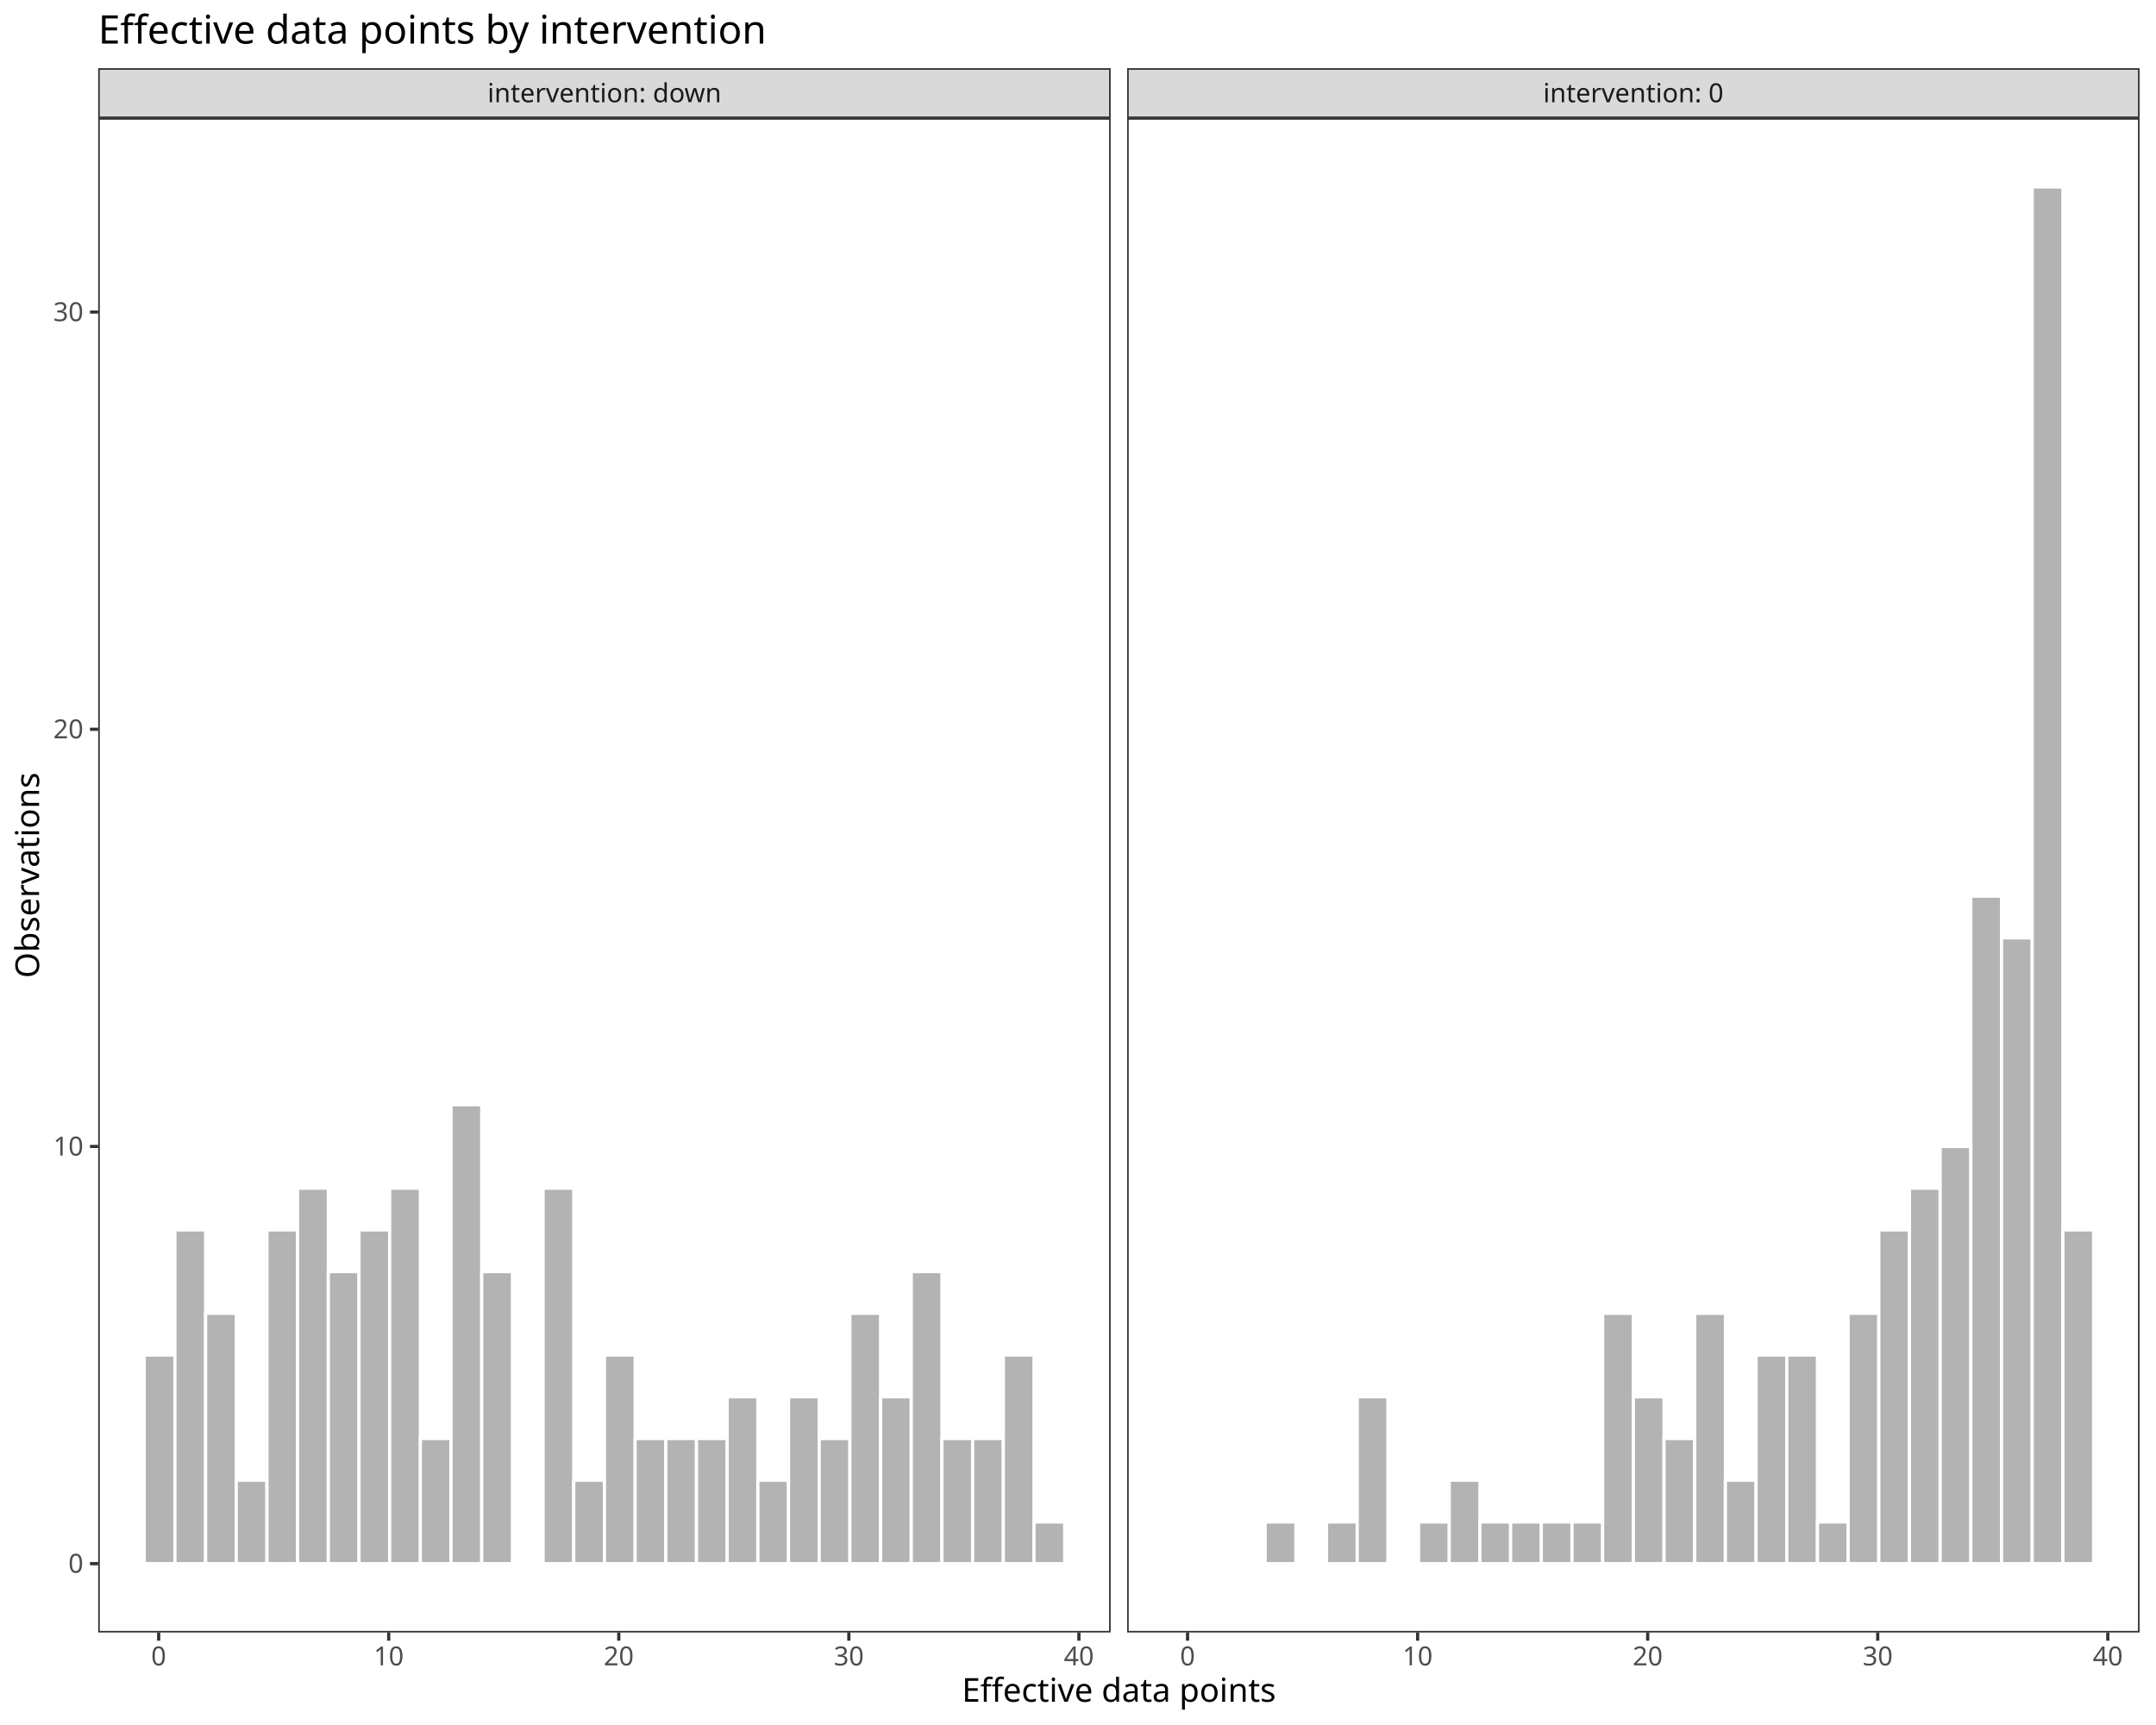
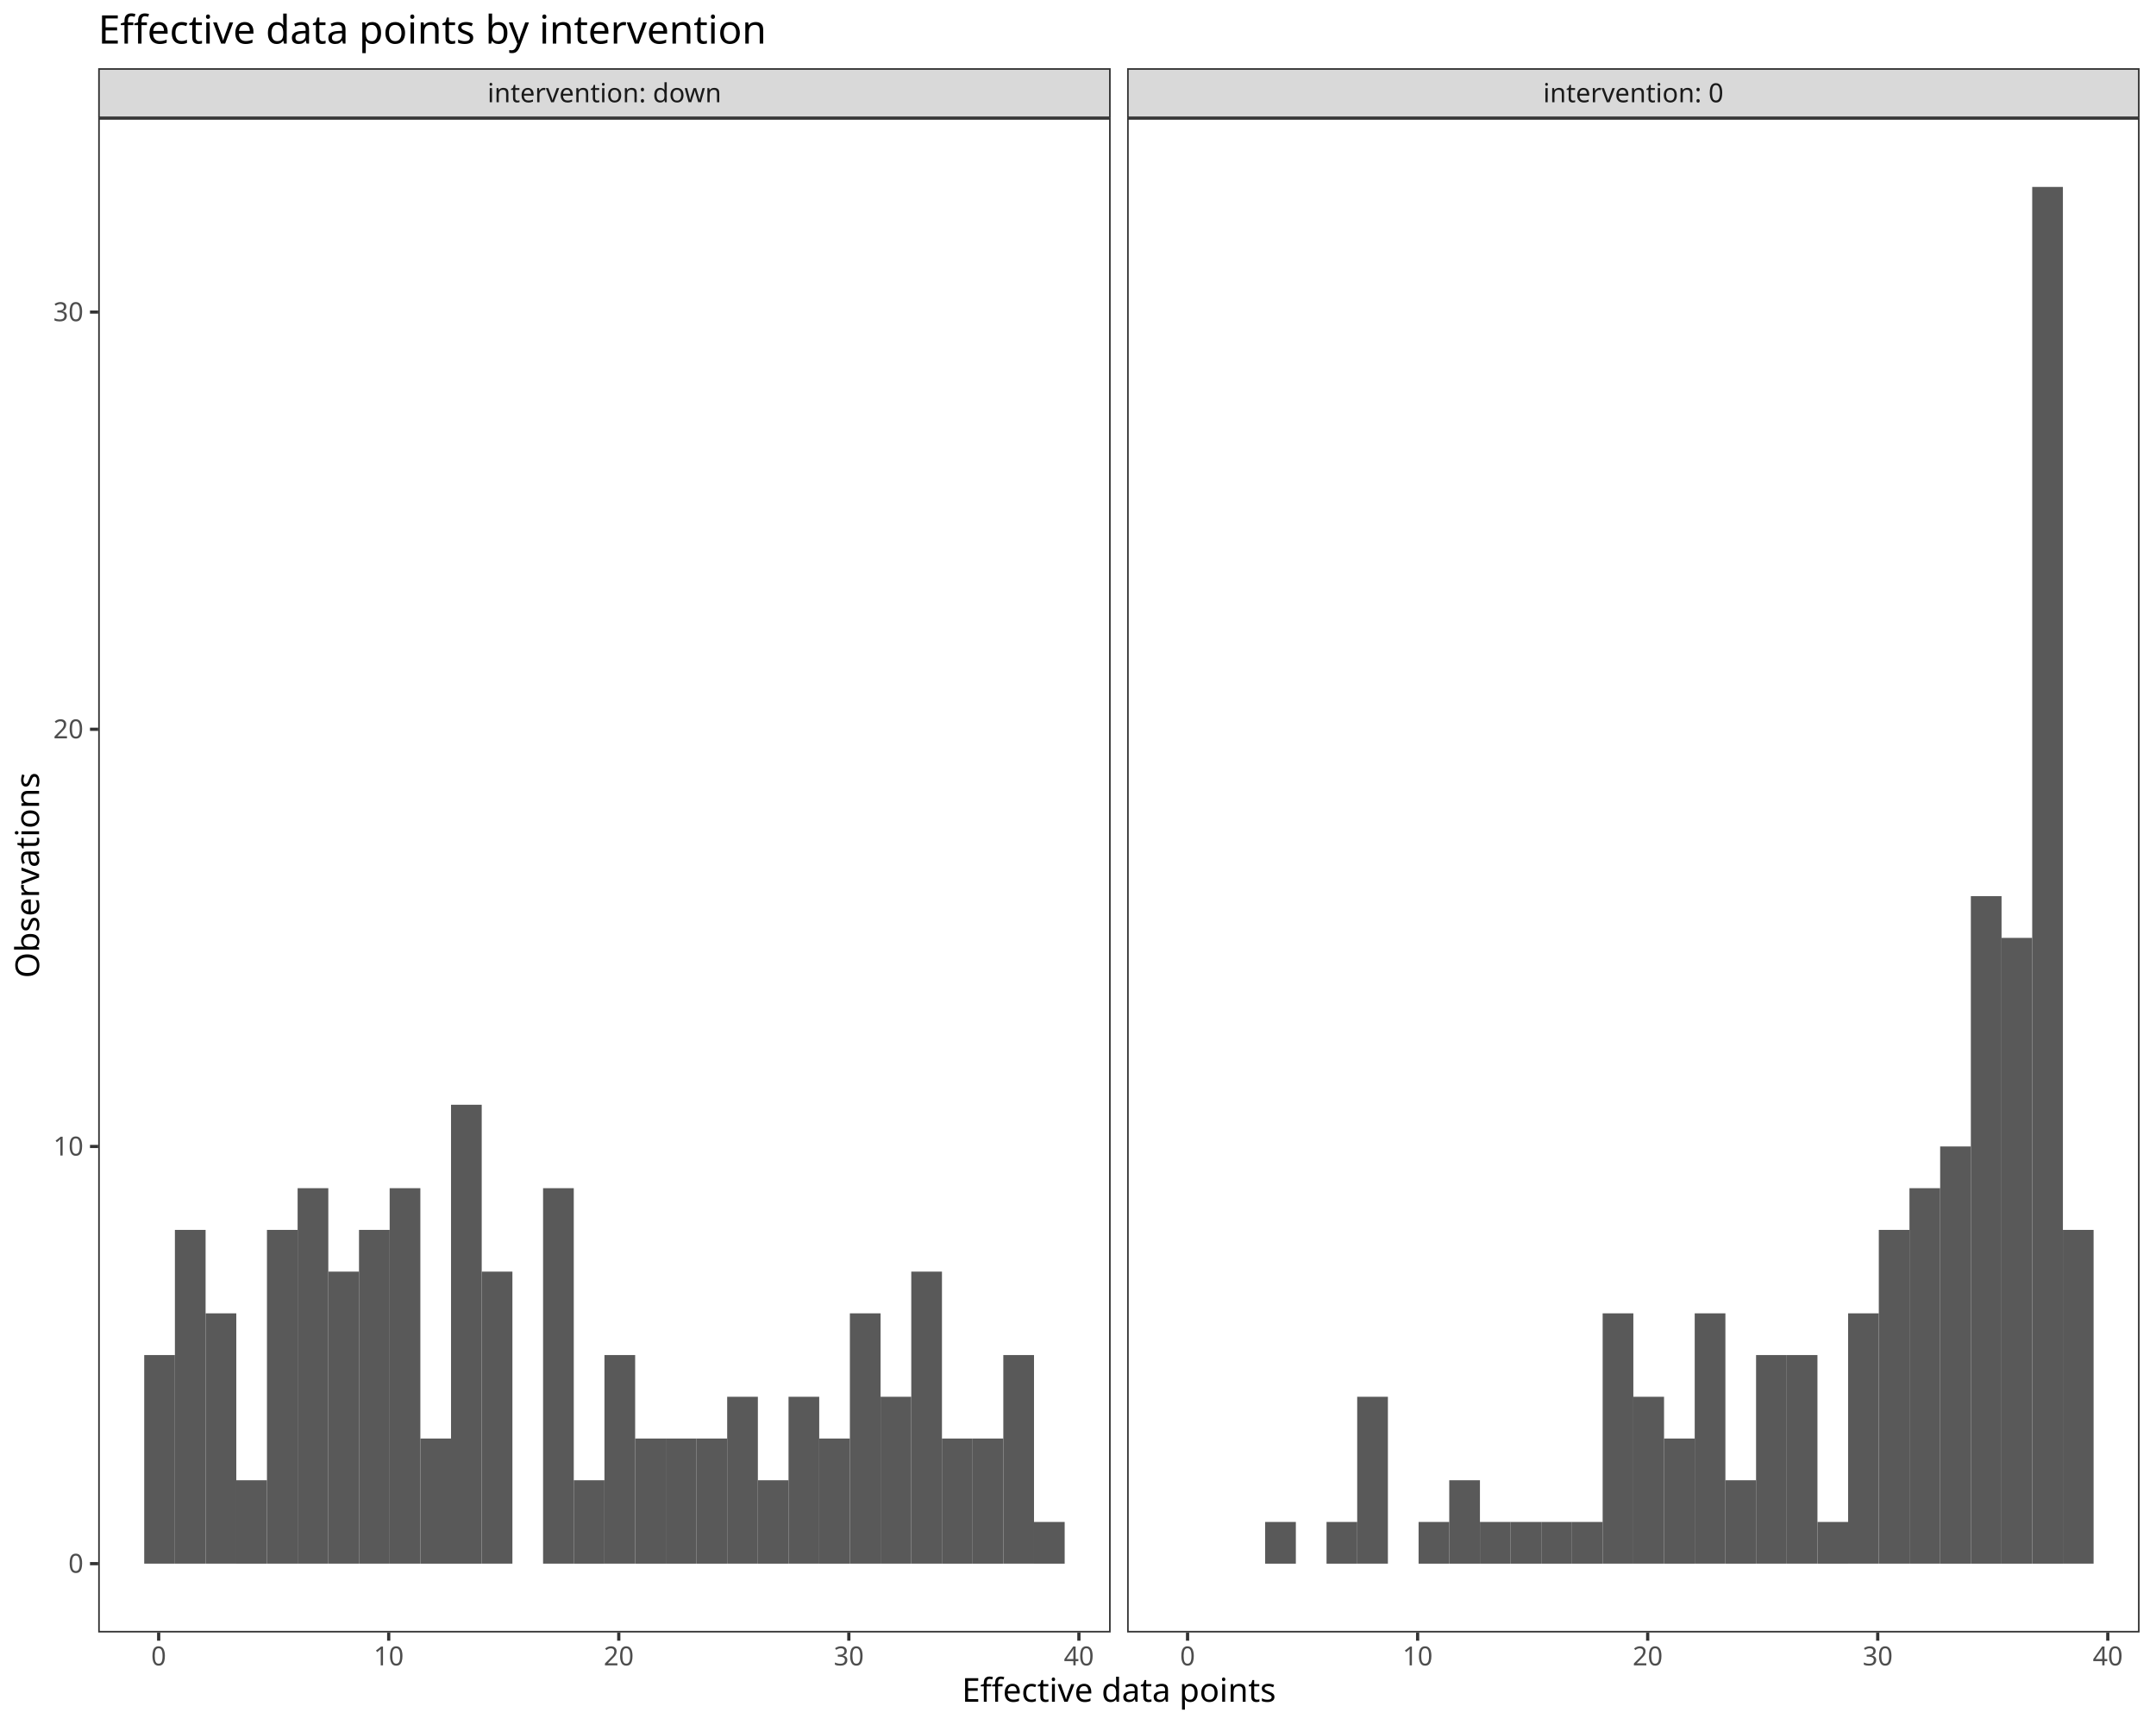
<svg xmlns="http://www.w3.org/2000/svg" class="svglite" data-engine-version="2.0" width="720.00pt" height="576.00pt" viewBox="0 0 720.00 576.00">
  <defs>
    <style type="text/css">
    .svglite line, .svglite polyline, .svglite polygon, .svglite path, .svglite rect, .svglite circle {
      fill: none;
      stroke: #000000;
      stroke-linecap: round;
      stroke-linejoin: round;
      stroke-miterlimit: 10.00;
    }
  </style>
  </defs>
  <rect width="100%" height="100%" style="stroke: none; fill: #FFFFFF;" />
  <defs>
    <clipPath id="cpMC4wMHw3MjAuMDB8MC4wMHw1NzYuMDA=">
      <rect x="0.00" y="0.00" width="720.00" height="576.00" />
    </clipPath>
  </defs>
  <g clip-path="url(#cpMC4wMHw3MjAuMDB8MC4wMHw1NzYuMDA=)">
    <rect x="0.00" y="0.00" width="720.00" height="576.00" style="stroke-width: 1.07; stroke: #FFFFFF; fill: #FFFFFF;" />
  </g>
  <defs>
    <clipPath id="cpMzIuNzl8MzcwLjkyfDM5LjQzfDU0NS4xMQ==">
      <rect x="32.79" y="39.43" width="338.12" height="505.68" />
    </clipPath>
  </defs>
  <g clip-path="url(#cpMzIuNzl8MzcwLjkyfDM5LjQzfDU0NS4xMQ==)">
    <rect x="32.79" y="39.43" width="338.12" height="505.68" style="stroke-width: 1.07; stroke: none; fill: #FFFFFF;" />
-     <rect x="48.16" y="452.47" width="10.25" height="69.65" style="stroke-width: 1.07; stroke: #FFFFFF; stroke-linecap: butt; stroke-linejoin: miter; fill: #B3B3B3;" />
-     <rect x="58.41" y="410.68" width="10.25" height="111.44" style="stroke-width: 1.07; stroke: #FFFFFF; stroke-linecap: butt; stroke-linejoin: miter; fill: #B3B3B3;" />
-     <rect x="68.66" y="438.54" width="10.25" height="83.58" style="stroke-width: 1.07; stroke: #FFFFFF; stroke-linecap: butt; stroke-linejoin: miter; fill: #B3B3B3;" />
-     <rect x="78.90" y="494.27" width="10.25" height="27.86" style="stroke-width: 1.07; stroke: #FFFFFF; stroke-linecap: butt; stroke-linejoin: miter; fill: #B3B3B3;" />
-     <rect x="89.15" y="410.68" width="10.25" height="111.44" style="stroke-width: 1.07; stroke: #FFFFFF; stroke-linecap: butt; stroke-linejoin: miter; fill: #B3B3B3;" />
-     <rect x="99.39" y="396.75" width="10.25" height="125.37" style="stroke-width: 1.07; stroke: #FFFFFF; stroke-linecap: butt; stroke-linejoin: miter; fill: #B3B3B3;" />
-     <rect x="109.64" y="424.61" width="10.25" height="97.51" style="stroke-width: 1.07; stroke: #FFFFFF; stroke-linecap: butt; stroke-linejoin: miter; fill: #B3B3B3;" />
-     <rect x="119.89" y="410.68" width="10.25" height="111.44" style="stroke-width: 1.07; stroke: #FFFFFF; stroke-linecap: butt; stroke-linejoin: miter; fill: #B3B3B3;" />
-     <rect x="130.13" y="396.75" width="10.25" height="125.37" style="stroke-width: 1.07; stroke: #FFFFFF; stroke-linecap: butt; stroke-linejoin: miter; fill: #B3B3B3;" />
-     <rect x="140.38" y="480.34" width="10.25" height="41.79" style="stroke-width: 1.07; stroke: #FFFFFF; stroke-linecap: butt; stroke-linejoin: miter; fill: #B3B3B3;" />
-     <rect x="150.62" y="368.89" width="10.25" height="153.24" style="stroke-width: 1.07; stroke: #FFFFFF; stroke-linecap: butt; stroke-linejoin: miter; fill: #B3B3B3;" />
-     <rect x="160.87" y="424.61" width="10.25" height="97.51" style="stroke-width: 1.07; stroke: #FFFFFF; stroke-linecap: butt; stroke-linejoin: miter; fill: #B3B3B3;" />
-     <rect x="171.12" y="522.13" width="10.25" height="0.00" style="stroke-width: 1.07; stroke: #FFFFFF; stroke-linecap: butt; stroke-linejoin: miter; fill: #B3B3B3;" />
-     <rect x="181.36" y="396.75" width="10.25" height="125.37" style="stroke-width: 1.07; stroke: #FFFFFF; stroke-linecap: butt; stroke-linejoin: miter; fill: #B3B3B3;" />
-     <rect x="191.61" y="494.27" width="10.25" height="27.86" style="stroke-width: 1.07; stroke: #FFFFFF; stroke-linecap: butt; stroke-linejoin: miter; fill: #B3B3B3;" />
-     <rect x="201.86" y="452.47" width="10.25" height="69.65" style="stroke-width: 1.07; stroke: #FFFFFF; stroke-linecap: butt; stroke-linejoin: miter; fill: #B3B3B3;" />
-     <rect x="212.10" y="480.34" width="10.25" height="41.79" style="stroke-width: 1.07; stroke: #FFFFFF; stroke-linecap: butt; stroke-linejoin: miter; fill: #B3B3B3;" />
-     <rect x="222.35" y="480.34" width="10.25" height="41.79" style="stroke-width: 1.07; stroke: #FFFFFF; stroke-linecap: butt; stroke-linejoin: miter; fill: #B3B3B3;" />
-     <rect x="232.59" y="480.34" width="10.25" height="41.79" style="stroke-width: 1.07; stroke: #FFFFFF; stroke-linecap: butt; stroke-linejoin: miter; fill: #B3B3B3;" />
-     <rect x="242.84" y="466.40" width="10.25" height="55.72" style="stroke-width: 1.07; stroke: #FFFFFF; stroke-linecap: butt; stroke-linejoin: miter; fill: #B3B3B3;" />
-     <rect x="253.09" y="494.27" width="10.25" height="27.86" style="stroke-width: 1.07; stroke: #FFFFFF; stroke-linecap: butt; stroke-linejoin: miter; fill: #B3B3B3;" />
-     <rect x="263.33" y="466.40" width="10.25" height="55.72" style="stroke-width: 1.07; stroke: #FFFFFF; stroke-linecap: butt; stroke-linejoin: miter; fill: #B3B3B3;" />
-     <rect x="273.58" y="480.34" width="10.25" height="41.79" style="stroke-width: 1.07; stroke: #FFFFFF; stroke-linecap: butt; stroke-linejoin: miter; fill: #B3B3B3;" />
-     <rect x="283.82" y="438.54" width="10.25" height="83.58" style="stroke-width: 1.07; stroke: #FFFFFF; stroke-linecap: butt; stroke-linejoin: miter; fill: #B3B3B3;" />
-     <rect x="294.07" y="466.40" width="10.25" height="55.72" style="stroke-width: 1.07; stroke: #FFFFFF; stroke-linecap: butt; stroke-linejoin: miter; fill: #B3B3B3;" />
-     <rect x="304.32" y="424.61" width="10.25" height="97.51" style="stroke-width: 1.07; stroke: #FFFFFF; stroke-linecap: butt; stroke-linejoin: miter; fill: #B3B3B3;" />
-     <rect x="314.56" y="480.34" width="10.25" height="41.79" style="stroke-width: 1.07; stroke: #FFFFFF; stroke-linecap: butt; stroke-linejoin: miter; fill: #B3B3B3;" />
-     <rect x="324.81" y="480.34" width="10.25" height="41.79" style="stroke-width: 1.07; stroke: #FFFFFF; stroke-linecap: butt; stroke-linejoin: miter; fill: #B3B3B3;" />
-     <rect x="335.06" y="452.47" width="10.25" height="69.65" style="stroke-width: 1.07; stroke: #FFFFFF; stroke-linecap: butt; stroke-linejoin: miter; fill: #B3B3B3;" />
-     <rect x="345.30" y="508.20" width="10.25" height="13.93" style="stroke-width: 1.07; stroke: #FFFFFF; stroke-linecap: butt; stroke-linejoin: miter; fill: #B3B3B3;" />
+     <rect x="48.16" y="452.47" width="10.25" height="69.65" style="stroke-width: 1.07; stroke: none; stroke-linecap: butt; stroke-linejoin: miter; fill: #595959;" />
+     <rect x="58.41" y="410.68" width="10.25" height="111.44" style="stroke-width: 1.07; stroke: none; stroke-linecap: butt; stroke-linejoin: miter; fill: #595959;" />
+     <rect x="68.66" y="438.54" width="10.25" height="83.58" style="stroke-width: 1.07; stroke: none; stroke-linecap: butt; stroke-linejoin: miter; fill: #595959;" />
+     <rect x="78.90" y="494.27" width="10.25" height="27.86" style="stroke-width: 1.07; stroke: none; stroke-linecap: butt; stroke-linejoin: miter; fill: #595959;" />
+     <rect x="89.15" y="410.68" width="10.25" height="111.44" style="stroke-width: 1.07; stroke: none; stroke-linecap: butt; stroke-linejoin: miter; fill: #595959;" />
+     <rect x="99.39" y="396.75" width="10.25" height="125.37" style="stroke-width: 1.07; stroke: none; stroke-linecap: butt; stroke-linejoin: miter; fill: #595959;" />
+     <rect x="109.64" y="424.61" width="10.25" height="97.51" style="stroke-width: 1.07; stroke: none; stroke-linecap: butt; stroke-linejoin: miter; fill: #595959;" />
+     <rect x="119.89" y="410.68" width="10.25" height="111.44" style="stroke-width: 1.07; stroke: none; stroke-linecap: butt; stroke-linejoin: miter; fill: #595959;" />
+     <rect x="130.13" y="396.75" width="10.25" height="125.37" style="stroke-width: 1.07; stroke: none; stroke-linecap: butt; stroke-linejoin: miter; fill: #595959;" />
+     <rect x="140.38" y="480.34" width="10.25" height="41.79" style="stroke-width: 1.07; stroke: none; stroke-linecap: butt; stroke-linejoin: miter; fill: #595959;" />
+     <rect x="150.62" y="368.89" width="10.25" height="153.24" style="stroke-width: 1.07; stroke: none; stroke-linecap: butt; stroke-linejoin: miter; fill: #595959;" />
+     <rect x="160.87" y="424.61" width="10.25" height="97.51" style="stroke-width: 1.07; stroke: none; stroke-linecap: butt; stroke-linejoin: miter; fill: #595959;" />
+     <rect x="171.12" y="522.13" width="10.25" height="0.00" style="stroke-width: 1.07; stroke: none; stroke-linecap: butt; stroke-linejoin: miter; fill: #595959;" />
+     <rect x="181.36" y="396.75" width="10.25" height="125.37" style="stroke-width: 1.07; stroke: none; stroke-linecap: butt; stroke-linejoin: miter; fill: #595959;" />
+     <rect x="191.61" y="494.27" width="10.25" height="27.86" style="stroke-width: 1.07; stroke: none; stroke-linecap: butt; stroke-linejoin: miter; fill: #595959;" />
+     <rect x="201.86" y="452.47" width="10.25" height="69.65" style="stroke-width: 1.07; stroke: none; stroke-linecap: butt; stroke-linejoin: miter; fill: #595959;" />
+     <rect x="212.10" y="480.34" width="10.25" height="41.79" style="stroke-width: 1.07; stroke: none; stroke-linecap: butt; stroke-linejoin: miter; fill: #595959;" />
+     <rect x="222.35" y="480.34" width="10.25" height="41.79" style="stroke-width: 1.07; stroke: none; stroke-linecap: butt; stroke-linejoin: miter; fill: #595959;" />
+     <rect x="232.59" y="480.34" width="10.25" height="41.79" style="stroke-width: 1.07; stroke: none; stroke-linecap: butt; stroke-linejoin: miter; fill: #595959;" />
+     <rect x="242.84" y="466.40" width="10.25" height="55.72" style="stroke-width: 1.07; stroke: none; stroke-linecap: butt; stroke-linejoin: miter; fill: #595959;" />
+     <rect x="253.09" y="494.27" width="10.25" height="27.86" style="stroke-width: 1.07; stroke: none; stroke-linecap: butt; stroke-linejoin: miter; fill: #595959;" />
+     <rect x="263.33" y="466.40" width="10.25" height="55.72" style="stroke-width: 1.07; stroke: none; stroke-linecap: butt; stroke-linejoin: miter; fill: #595959;" />
+     <rect x="273.58" y="480.34" width="10.25" height="41.79" style="stroke-width: 1.07; stroke: none; stroke-linecap: butt; stroke-linejoin: miter; fill: #595959;" />
+     <rect x="283.82" y="438.54" width="10.25" height="83.58" style="stroke-width: 1.07; stroke: none; stroke-linecap: butt; stroke-linejoin: miter; fill: #595959;" />
+     <rect x="294.07" y="466.40" width="10.25" height="55.72" style="stroke-width: 1.07; stroke: none; stroke-linecap: butt; stroke-linejoin: miter; fill: #595959;" />
+     <rect x="304.32" y="424.61" width="10.25" height="97.51" style="stroke-width: 1.07; stroke: none; stroke-linecap: butt; stroke-linejoin: miter; fill: #595959;" />
+     <rect x="314.56" y="480.34" width="10.25" height="41.79" style="stroke-width: 1.07; stroke: none; stroke-linecap: butt; stroke-linejoin: miter; fill: #595959;" />
+     <rect x="324.81" y="480.34" width="10.25" height="41.79" style="stroke-width: 1.07; stroke: none; stroke-linecap: butt; stroke-linejoin: miter; fill: #595959;" />
+     <rect x="335.06" y="452.47" width="10.25" height="69.65" style="stroke-width: 1.07; stroke: none; stroke-linecap: butt; stroke-linejoin: miter; fill: #595959;" />
+     <rect x="345.30" y="508.20" width="10.25" height="13.93" style="stroke-width: 1.07; stroke: none; stroke-linecap: butt; stroke-linejoin: miter; fill: #595959;" />
    <rect x="32.79" y="39.43" width="338.12" height="505.68" style="stroke-width: 1.07; stroke: #333333;" />
  </g>
  <g clip-path="url(#cpMC4wMHw3MjAuMDB8MC4wMHw1NzYuMDA=)">
</g>
  <defs>
    <clipPath id="cpMzc2LjQwfDcxNC41MnwzOS40M3w1NDUuMTE=">
      <rect x="376.40" y="39.43" width="338.12" height="505.68" />
    </clipPath>
  </defs>
  <g clip-path="url(#cpMzc2LjQwfDcxNC41MnwzOS40M3w1NDUuMTE=)">
    <rect x="376.40" y="39.43" width="338.12" height="505.68" style="stroke-width: 1.07; stroke: none; fill: #FFFFFF;" />
-     <rect x="391.77" y="522.13" width="10.25" height="0.00" style="stroke-width: 1.07; stroke: #FFFFFF; stroke-linecap: butt; stroke-linejoin: miter; fill: #B3B3B3;" />
-     <rect x="402.01" y="522.13" width="10.25" height="0.00" style="stroke-width: 1.07; stroke: #FFFFFF; stroke-linecap: butt; stroke-linejoin: miter; fill: #B3B3B3;" />
-     <rect x="412.26" y="522.13" width="10.25" height="0.00" style="stroke-width: 1.07; stroke: #FFFFFF; stroke-linecap: butt; stroke-linejoin: miter; fill: #B3B3B3;" />
-     <rect x="422.50" y="508.20" width="10.25" height="13.93" style="stroke-width: 1.07; stroke: #FFFFFF; stroke-linecap: butt; stroke-linejoin: miter; fill: #B3B3B3;" />
-     <rect x="432.75" y="522.13" width="10.25" height="0.00" style="stroke-width: 1.07; stroke: #FFFFFF; stroke-linecap: butt; stroke-linejoin: miter; fill: #B3B3B3;" />
-     <rect x="443.00" y="508.20" width="10.25" height="13.93" style="stroke-width: 1.07; stroke: #FFFFFF; stroke-linecap: butt; stroke-linejoin: miter; fill: #B3B3B3;" />
-     <rect x="453.24" y="466.40" width="10.25" height="55.72" style="stroke-width: 1.07; stroke: #FFFFFF; stroke-linecap: butt; stroke-linejoin: miter; fill: #B3B3B3;" />
-     <rect x="463.49" y="522.13" width="10.25" height="0.00" style="stroke-width: 1.07; stroke: #FFFFFF; stroke-linecap: butt; stroke-linejoin: miter; fill: #B3B3B3;" />
-     <rect x="473.74" y="508.20" width="10.25" height="13.93" style="stroke-width: 1.07; stroke: #FFFFFF; stroke-linecap: butt; stroke-linejoin: miter; fill: #B3B3B3;" />
-     <rect x="483.98" y="494.27" width="10.25" height="27.86" style="stroke-width: 1.07; stroke: #FFFFFF; stroke-linecap: butt; stroke-linejoin: miter; fill: #B3B3B3;" />
-     <rect x="494.23" y="508.20" width="10.25" height="13.93" style="stroke-width: 1.07; stroke: #FFFFFF; stroke-linecap: butt; stroke-linejoin: miter; fill: #B3B3B3;" />
-     <rect x="504.47" y="508.20" width="10.25" height="13.93" style="stroke-width: 1.07; stroke: #FFFFFF; stroke-linecap: butt; stroke-linejoin: miter; fill: #B3B3B3;" />
-     <rect x="514.72" y="508.20" width="10.25" height="13.93" style="stroke-width: 1.07; stroke: #FFFFFF; stroke-linecap: butt; stroke-linejoin: miter; fill: #B3B3B3;" />
-     <rect x="524.97" y="508.20" width="10.25" height="13.93" style="stroke-width: 1.07; stroke: #FFFFFF; stroke-linecap: butt; stroke-linejoin: miter; fill: #B3B3B3;" />
-     <rect x="535.21" y="438.54" width="10.25" height="83.58" style="stroke-width: 1.07; stroke: #FFFFFF; stroke-linecap: butt; stroke-linejoin: miter; fill: #B3B3B3;" />
-     <rect x="545.46" y="466.40" width="10.25" height="55.72" style="stroke-width: 1.07; stroke: #FFFFFF; stroke-linecap: butt; stroke-linejoin: miter; fill: #B3B3B3;" />
-     <rect x="555.70" y="480.34" width="10.25" height="41.79" style="stroke-width: 1.07; stroke: #FFFFFF; stroke-linecap: butt; stroke-linejoin: miter; fill: #B3B3B3;" />
-     <rect x="565.95" y="438.54" width="10.25" height="83.58" style="stroke-width: 1.07; stroke: #FFFFFF; stroke-linecap: butt; stroke-linejoin: miter; fill: #B3B3B3;" />
-     <rect x="576.20" y="494.27" width="10.25" height="27.86" style="stroke-width: 1.07; stroke: #FFFFFF; stroke-linecap: butt; stroke-linejoin: miter; fill: #B3B3B3;" />
-     <rect x="586.44" y="452.47" width="10.25" height="69.65" style="stroke-width: 1.07; stroke: #FFFFFF; stroke-linecap: butt; stroke-linejoin: miter; fill: #B3B3B3;" />
-     <rect x="596.69" y="452.47" width="10.25" height="69.65" style="stroke-width: 1.07; stroke: #FFFFFF; stroke-linecap: butt; stroke-linejoin: miter; fill: #B3B3B3;" />
-     <rect x="606.94" y="508.20" width="10.25" height="13.93" style="stroke-width: 1.07; stroke: #FFFFFF; stroke-linecap: butt; stroke-linejoin: miter; fill: #B3B3B3;" />
-     <rect x="617.18" y="438.54" width="10.25" height="83.58" style="stroke-width: 1.07; stroke: #FFFFFF; stroke-linecap: butt; stroke-linejoin: miter; fill: #B3B3B3;" />
-     <rect x="627.43" y="410.68" width="10.25" height="111.44" style="stroke-width: 1.07; stroke: #FFFFFF; stroke-linecap: butt; stroke-linejoin: miter; fill: #B3B3B3;" />
-     <rect x="637.67" y="396.75" width="10.25" height="125.37" style="stroke-width: 1.07; stroke: #FFFFFF; stroke-linecap: butt; stroke-linejoin: miter; fill: #B3B3B3;" />
-     <rect x="647.92" y="382.82" width="10.25" height="139.31" style="stroke-width: 1.07; stroke: #FFFFFF; stroke-linecap: butt; stroke-linejoin: miter; fill: #B3B3B3;" />
-     <rect x="658.17" y="299.24" width="10.25" height="222.89" style="stroke-width: 1.07; stroke: #FFFFFF; stroke-linecap: butt; stroke-linejoin: miter; fill: #B3B3B3;" />
-     <rect x="668.41" y="313.17" width="10.25" height="208.96" style="stroke-width: 1.07; stroke: #FFFFFF; stroke-linecap: butt; stroke-linejoin: miter; fill: #B3B3B3;" />
-     <rect x="678.66" y="62.42" width="10.25" height="459.71" style="stroke-width: 1.07; stroke: #FFFFFF; stroke-linecap: butt; stroke-linejoin: miter; fill: #B3B3B3;" />
-     <rect x="688.91" y="410.68" width="10.25" height="111.44" style="stroke-width: 1.07; stroke: #FFFFFF; stroke-linecap: butt; stroke-linejoin: miter; fill: #B3B3B3;" />
+     <rect x="391.77" y="522.13" width="10.25" height="0.00" style="stroke-width: 1.07; stroke: none; stroke-linecap: butt; stroke-linejoin: miter; fill: #595959;" />
+     <rect x="402.01" y="522.13" width="10.25" height="0.00" style="stroke-width: 1.07; stroke: none; stroke-linecap: butt; stroke-linejoin: miter; fill: #595959;" />
+     <rect x="412.26" y="522.13" width="10.25" height="0.00" style="stroke-width: 1.07; stroke: none; stroke-linecap: butt; stroke-linejoin: miter; fill: #595959;" />
+     <rect x="422.50" y="508.20" width="10.25" height="13.93" style="stroke-width: 1.07; stroke: none; stroke-linecap: butt; stroke-linejoin: miter; fill: #595959;" />
+     <rect x="432.75" y="522.13" width="10.25" height="0.00" style="stroke-width: 1.07; stroke: none; stroke-linecap: butt; stroke-linejoin: miter; fill: #595959;" />
+     <rect x="443.00" y="508.20" width="10.25" height="13.93" style="stroke-width: 1.07; stroke: none; stroke-linecap: butt; stroke-linejoin: miter; fill: #595959;" />
+     <rect x="453.24" y="466.40" width="10.25" height="55.72" style="stroke-width: 1.07; stroke: none; stroke-linecap: butt; stroke-linejoin: miter; fill: #595959;" />
+     <rect x="463.49" y="522.13" width="10.25" height="0.00" style="stroke-width: 1.07; stroke: none; stroke-linecap: butt; stroke-linejoin: miter; fill: #595959;" />
+     <rect x="473.74" y="508.20" width="10.25" height="13.93" style="stroke-width: 1.07; stroke: none; stroke-linecap: butt; stroke-linejoin: miter; fill: #595959;" />
+     <rect x="483.98" y="494.27" width="10.25" height="27.86" style="stroke-width: 1.07; stroke: none; stroke-linecap: butt; stroke-linejoin: miter; fill: #595959;" />
+     <rect x="494.23" y="508.20" width="10.25" height="13.93" style="stroke-width: 1.07; stroke: none; stroke-linecap: butt; stroke-linejoin: miter; fill: #595959;" />
+     <rect x="504.47" y="508.20" width="10.25" height="13.93" style="stroke-width: 1.07; stroke: none; stroke-linecap: butt; stroke-linejoin: miter; fill: #595959;" />
+     <rect x="514.72" y="508.20" width="10.25" height="13.93" style="stroke-width: 1.07; stroke: none; stroke-linecap: butt; stroke-linejoin: miter; fill: #595959;" />
+     <rect x="524.97" y="508.20" width="10.25" height="13.93" style="stroke-width: 1.07; stroke: none; stroke-linecap: butt; stroke-linejoin: miter; fill: #595959;" />
+     <rect x="535.21" y="438.54" width="10.25" height="83.58" style="stroke-width: 1.07; stroke: none; stroke-linecap: butt; stroke-linejoin: miter; fill: #595959;" />
+     <rect x="545.46" y="466.40" width="10.25" height="55.72" style="stroke-width: 1.07; stroke: none; stroke-linecap: butt; stroke-linejoin: miter; fill: #595959;" />
+     <rect x="555.70" y="480.34" width="10.25" height="41.79" style="stroke-width: 1.07; stroke: none; stroke-linecap: butt; stroke-linejoin: miter; fill: #595959;" />
+     <rect x="565.95" y="438.54" width="10.25" height="83.58" style="stroke-width: 1.07; stroke: none; stroke-linecap: butt; stroke-linejoin: miter; fill: #595959;" />
+     <rect x="576.20" y="494.27" width="10.25" height="27.86" style="stroke-width: 1.07; stroke: none; stroke-linecap: butt; stroke-linejoin: miter; fill: #595959;" />
+     <rect x="586.44" y="452.47" width="10.25" height="69.65" style="stroke-width: 1.07; stroke: none; stroke-linecap: butt; stroke-linejoin: miter; fill: #595959;" />
+     <rect x="596.69" y="452.47" width="10.25" height="69.65" style="stroke-width: 1.07; stroke: none; stroke-linecap: butt; stroke-linejoin: miter; fill: #595959;" />
+     <rect x="606.94" y="508.20" width="10.25" height="13.93" style="stroke-width: 1.07; stroke: none; stroke-linecap: butt; stroke-linejoin: miter; fill: #595959;" />
+     <rect x="617.18" y="438.54" width="10.25" height="83.58" style="stroke-width: 1.07; stroke: none; stroke-linecap: butt; stroke-linejoin: miter; fill: #595959;" />
+     <rect x="627.43" y="410.68" width="10.25" height="111.44" style="stroke-width: 1.07; stroke: none; stroke-linecap: butt; stroke-linejoin: miter; fill: #595959;" />
+     <rect x="637.67" y="396.75" width="10.25" height="125.37" style="stroke-width: 1.07; stroke: none; stroke-linecap: butt; stroke-linejoin: miter; fill: #595959;" />
+     <rect x="647.92" y="382.82" width="10.25" height="139.31" style="stroke-width: 1.07; stroke: none; stroke-linecap: butt; stroke-linejoin: miter; fill: #595959;" />
+     <rect x="658.17" y="299.24" width="10.25" height="222.89" style="stroke-width: 1.07; stroke: none; stroke-linecap: butt; stroke-linejoin: miter; fill: #595959;" />
+     <rect x="668.41" y="313.17" width="10.25" height="208.96" style="stroke-width: 1.07; stroke: none; stroke-linecap: butt; stroke-linejoin: miter; fill: #595959;" />
+     <rect x="678.66" y="62.42" width="10.25" height="459.71" style="stroke-width: 1.07; stroke: none; stroke-linecap: butt; stroke-linejoin: miter; fill: #595959;" />
+     <rect x="688.91" y="410.68" width="10.25" height="111.44" style="stroke-width: 1.07; stroke: none; stroke-linecap: butt; stroke-linejoin: miter; fill: #595959;" />
    <rect x="376.40" y="39.43" width="338.12" height="505.68" style="stroke-width: 1.07; stroke: #333333;" />
  </g>
  <g clip-path="url(#cpMC4wMHw3MjAuMDB8MC4wMHw1NzYuMDA=)">
</g>
  <defs>
    <clipPath id="cpMzIuNzl8MzcwLjkyfDIyLjc4fDM5LjQz">
      <rect x="32.79" y="22.78" width="338.12" height="16.65" />
    </clipPath>
  </defs>
  <g clip-path="url(#cpMzIuNzl8MzcwLjkyfDIyLjc4fDM5LjQz)">
    <rect x="32.79" y="22.78" width="338.12" height="16.65" style="stroke-width: 1.07; stroke: #333333; fill: #D9D9D9;" />
    <text x="201.86" y="34.14" text-anchor="middle" style="font-size: 8.80px; fill: #1A1A1A; font-family: sans;" textLength="71.43px" lengthAdjust="spacingAndGlyphs">intervention: down</text>
  </g>
  <g clip-path="url(#cpMC4wMHw3MjAuMDB8MC4wMHw1NzYuMDA=)">
</g>
  <defs>
    <clipPath id="cpMzc2LjQwfDcxNC41MnwyMi43OHwzOS40Mw==">
      <rect x="376.40" y="22.78" width="338.12" height="16.65" />
    </clipPath>
  </defs>
  <g clip-path="url(#cpMzc2LjQwfDcxNC41MnwyMi43OHwzOS40Mw==)">
    <rect x="376.40" y="22.78" width="338.12" height="16.65" style="stroke-width: 1.07; stroke: #333333; fill: #D9D9D9;" />
    <text x="545.46" y="34.14" text-anchor="middle" style="font-size: 8.80px; fill: #1A1A1A; font-family: sans;" textLength="55.28px" lengthAdjust="spacingAndGlyphs">intervention: 0</text>
  </g>
  <g clip-path="url(#cpMC4wMHw3MjAuMDB8MC4wMHw1NzYuMDA=)">
    <polyline points="52.99,547.85 52.99,545.11 " style="stroke-width: 1.07; stroke: #333333; stroke-linecap: butt;" />
    <polyline points="129.81,547.85 129.81,545.11 " style="stroke-width: 1.07; stroke: #333333; stroke-linecap: butt;" />
    <polyline points="206.64,547.85 206.64,545.11 " style="stroke-width: 1.07; stroke: #333333; stroke-linecap: butt;" />
    <polyline points="283.47,547.85 283.47,545.11 " style="stroke-width: 1.07; stroke: #333333; stroke-linecap: butt;" />
    <polyline points="360.30,547.85 360.30,545.11 " style="stroke-width: 1.07; stroke: #333333; stroke-linecap: butt;" />
    <text x="52.99" y="556.10" text-anchor="middle" style="font-size: 8.80px; fill: #4D4D4D; font-family: sans;" textLength="4.89px" lengthAdjust="spacingAndGlyphs">0</text>
    <text x="129.81" y="556.10" text-anchor="middle" style="font-size: 8.80px; fill: #4D4D4D; font-family: sans;" textLength="9.79px" lengthAdjust="spacingAndGlyphs">10</text>
    <text x="206.64" y="556.10" text-anchor="middle" style="font-size: 8.80px; fill: #4D4D4D; font-family: sans;" textLength="9.79px" lengthAdjust="spacingAndGlyphs">20</text>
    <text x="283.47" y="556.10" text-anchor="middle" style="font-size: 8.80px; fill: #4D4D4D; font-family: sans;" textLength="9.79px" lengthAdjust="spacingAndGlyphs">30</text>
    <text x="360.30" y="556.10" text-anchor="middle" style="font-size: 8.80px; fill: #4D4D4D; font-family: sans;" textLength="9.79px" lengthAdjust="spacingAndGlyphs">40</text>
    <polyline points="396.59,547.85 396.59,545.11 " style="stroke-width: 1.07; stroke: #333333; stroke-linecap: butt;" />
    <polyline points="473.42,547.85 473.42,545.11 " style="stroke-width: 1.07; stroke: #333333; stroke-linecap: butt;" />
    <polyline points="550.25,547.85 550.25,545.11 " style="stroke-width: 1.07; stroke: #333333; stroke-linecap: butt;" />
    <polyline points="627.07,547.85 627.07,545.11 " style="stroke-width: 1.07; stroke: #333333; stroke-linecap: butt;" />
    <polyline points="703.90,547.85 703.90,545.11 " style="stroke-width: 1.07; stroke: #333333; stroke-linecap: butt;" />
    <text x="396.59" y="556.10" text-anchor="middle" style="font-size: 8.80px; fill: #4D4D4D; font-family: sans;" textLength="4.89px" lengthAdjust="spacingAndGlyphs">0</text>
    <text x="473.42" y="556.10" text-anchor="middle" style="font-size: 8.80px; fill: #4D4D4D; font-family: sans;" textLength="9.79px" lengthAdjust="spacingAndGlyphs">10</text>
    <text x="550.25" y="556.10" text-anchor="middle" style="font-size: 8.80px; fill: #4D4D4D; font-family: sans;" textLength="9.79px" lengthAdjust="spacingAndGlyphs">20</text>
    <text x="627.07" y="556.10" text-anchor="middle" style="font-size: 8.80px; fill: #4D4D4D; font-family: sans;" textLength="9.79px" lengthAdjust="spacingAndGlyphs">30</text>
    <text x="703.90" y="556.10" text-anchor="middle" style="font-size: 8.80px; fill: #4D4D4D; font-family: sans;" textLength="9.79px" lengthAdjust="spacingAndGlyphs">40</text>
    <text x="27.86" y="525.16" text-anchor="end" style="font-size: 8.80px; fill: #4D4D4D; font-family: sans;" textLength="4.89px" lengthAdjust="spacingAndGlyphs">0</text>
    <text x="27.86" y="385.85" text-anchor="end" style="font-size: 8.80px; fill: #4D4D4D; font-family: sans;" textLength="9.79px" lengthAdjust="spacingAndGlyphs">10</text>
    <text x="27.86" y="246.54" text-anchor="end" style="font-size: 8.80px; fill: #4D4D4D; font-family: sans;" textLength="9.79px" lengthAdjust="spacingAndGlyphs">20</text>
    <text x="27.86" y="107.24" text-anchor="end" style="font-size: 8.80px; fill: #4D4D4D; font-family: sans;" textLength="9.79px" lengthAdjust="spacingAndGlyphs">30</text>
    <polyline points="30.05,522.13 32.79,522.13 " style="stroke-width: 1.07; stroke: #333333; stroke-linecap: butt;" />
    <polyline points="30.05,382.82 32.79,382.82 " style="stroke-width: 1.07; stroke: #333333; stroke-linecap: butt;" />
    <polyline points="30.05,243.52 32.79,243.52 " style="stroke-width: 1.07; stroke: #333333; stroke-linecap: butt;" />
    <polyline points="30.05,104.21 32.79,104.21 " style="stroke-width: 1.07; stroke: #333333; stroke-linecap: butt;" />
    <text x="373.66" y="568.24" text-anchor="middle" style="font-size: 11.00px; font-family: sans;" textLength="99.07px" lengthAdjust="spacingAndGlyphs">Effective data points</text>
    <text transform="translate(13.05,292.27) rotate(-90)" text-anchor="middle" style="font-size: 11.00px; font-family: sans;" textLength="64.83px" lengthAdjust="spacingAndGlyphs">Observations</text>
    <text x="32.79" y="14.56" style="font-size: 13.20px; font-family: sans;" textLength="208.41px" lengthAdjust="spacingAndGlyphs">Effective data points by intervention</text>
  </g>
</svg>
